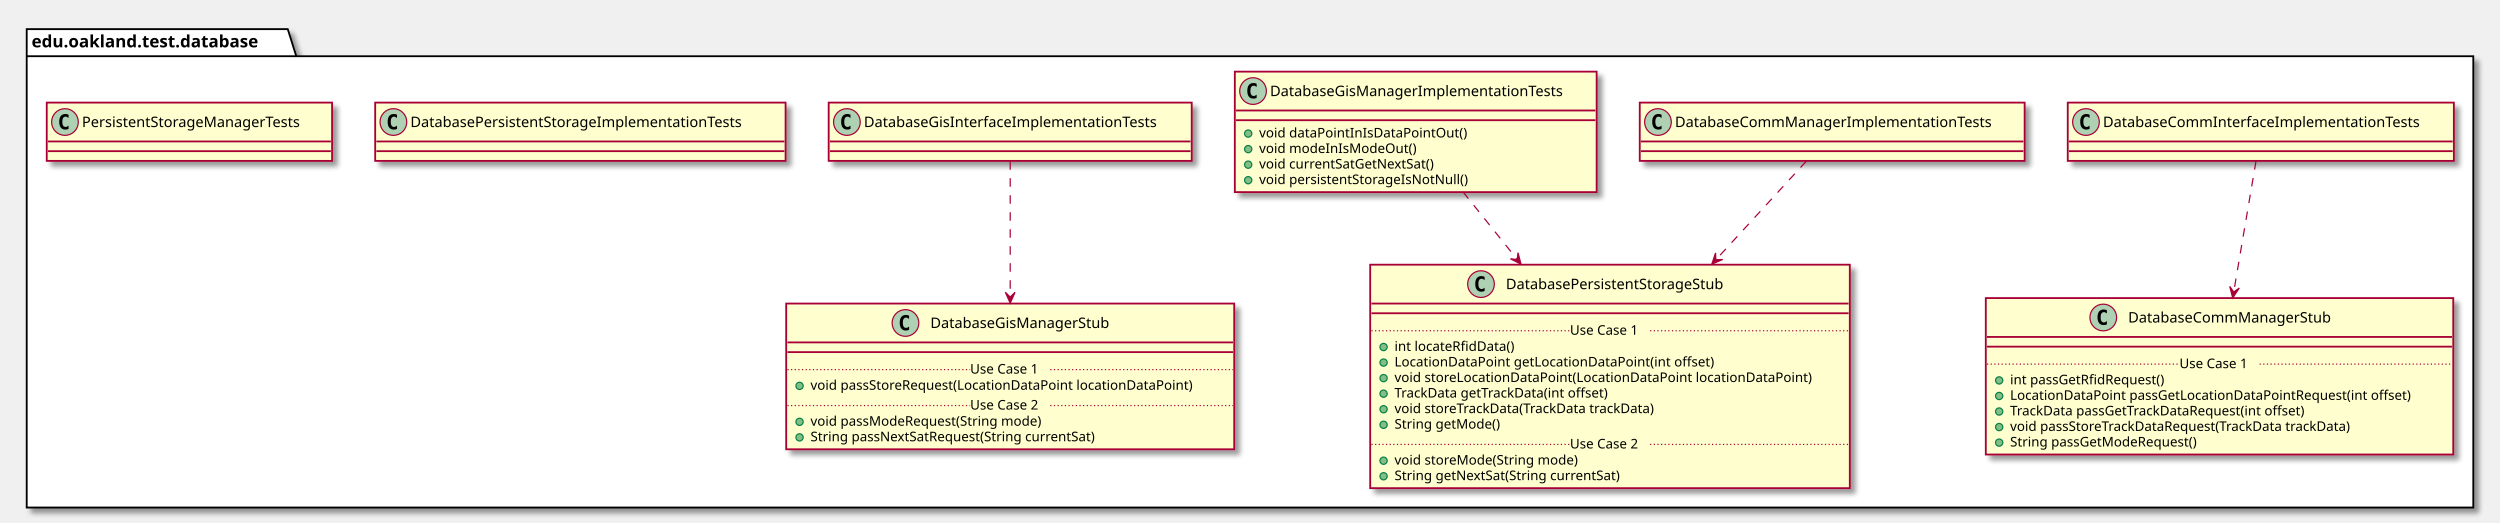
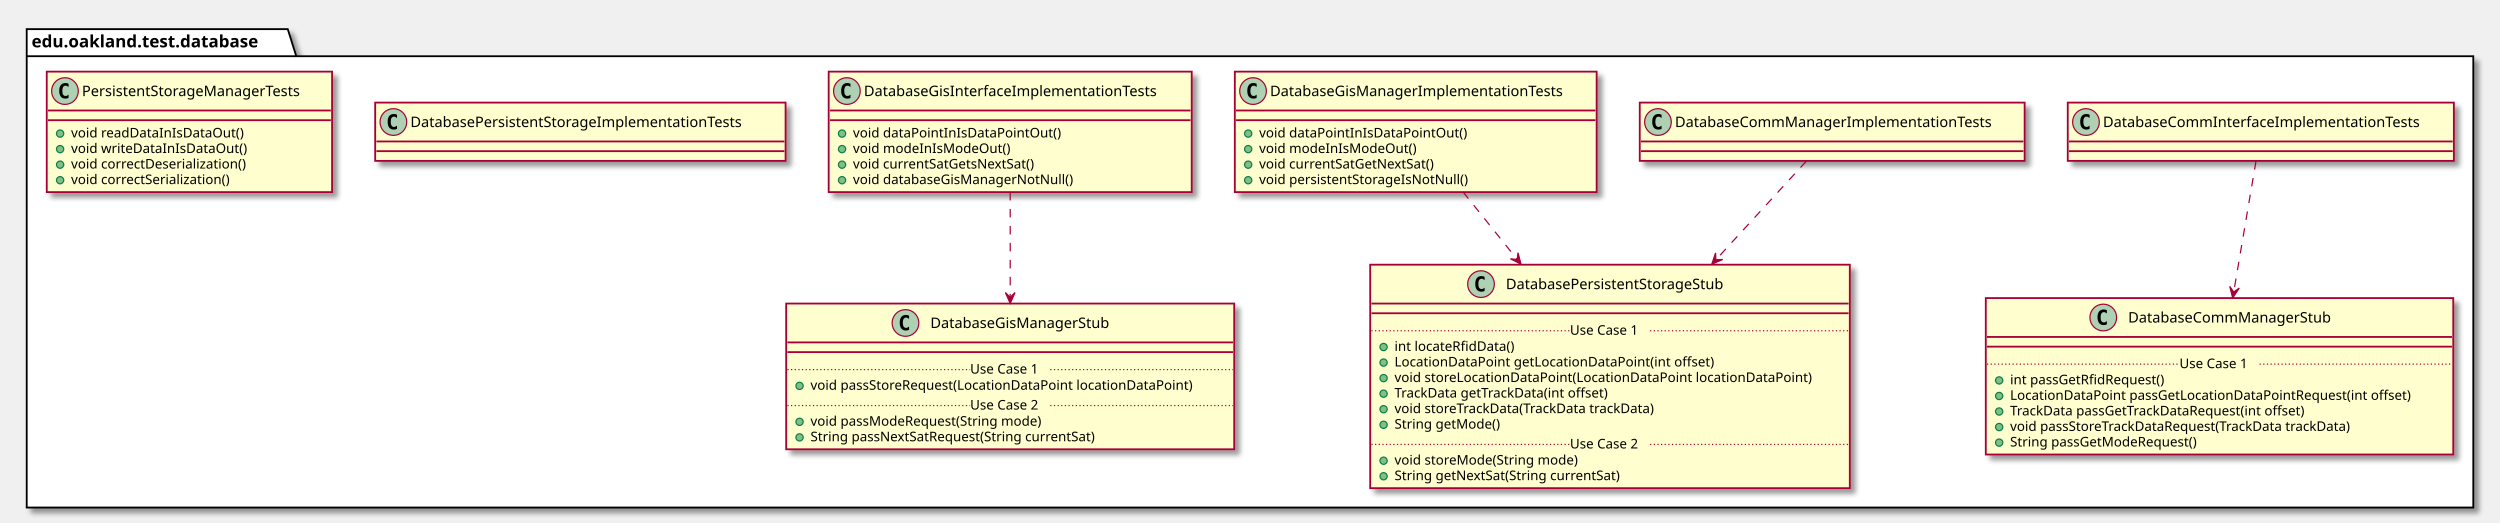
<svg xmlns="http://www.w3.org/2000/svg" contentScriptType="application/ecmascript" contentStyleType="text/css" height="430px" preserveAspectRatio="none" style="width:2059px;height:430px;" version="1.1" viewBox="0 0 2059 430" width="2059px" zoomAndPan="magnify">
  <defs>
-     <filter height="300%" id="f1l1huaeaakdjy" width="300%" x="-1" y="-1">
+     <filter height="300%" id="fdg6dtx2fjm6s" width="300%" x="-1" y="-1">
      <feGaussianBlur result="blurOut" stdDeviation="2.0" />
      <feColorMatrix in="blurOut" result="blurOut2" type="matrix" values="0 0 0 0 0 0 0 0 0 0 0 0 0 0 0 0 0 0 .4 0" />
      <feOffset dx="4.0" dy="4.0" in="blurOut2" result="blurOut3" />
      <feBlend in="SourceGraphic" in2="blurOut3" mode="normal" />
    </filter>
  </defs>
  <g>
-     <polygon fill="#FFFFFF" filter="url(#f1l1huaeaakdjy)" points="22,24,237,24,244,46.297,2037,46.297,2037,418,22,418,22,24" style="stroke: #000000; stroke-width: 1.5;" />
+     <polygon fill="#FFFFFF" filter="url(#fdg6dtx2fjm6s)" points="22,24,237,24,244,46.297,2037,46.297,2037,418,22,418,22,24" style="stroke: #000000; stroke-width: 1.5;" />
    <line style="stroke: #000000; stroke-width: 1.5;" x1="22" x2="244" y1="46.297" y2="46.297" />
    <text fill="#000000" font-family="sans-serif" font-size="14" font-weight="bold" lengthAdjust="spacingAndGlyphs" textLength="209" x="26" y="38.995">edu.oakland.test.database</text>
-     <rect fill="#FEFECE" filter="url(#f1l1huaeaakdjy)" height="48" id="DatabaseCommInterfaceImplementationTests" style="stroke: #A80036; stroke-width: 1.5;" width="318" x="1703" y="84.5" />
+     <rect fill="#FEFECE" filter="url(#fdg6dtx2fjm6s)" height="48" id="DatabaseCommInterfaceImplementationTests" style="stroke: #A80036; stroke-width: 1.5;" width="318" x="1703" y="84.5" />
    <ellipse cx="1718" cy="100.5" fill="#ADD1B2" rx="11" ry="11" style="stroke: #A80036; stroke-width: 1.0;" />
    <path d="M1720.969,106.141 Q1720.391,106.438 1719.75,106.578 Q1719.109,106.734 1718.406,106.734 Q1715.906,106.734 1714.578,105.094 Q1713.266,103.438 1713.266,100.312 Q1713.266,97.188 1714.578,95.531 Q1715.906,93.875 1718.406,93.875 Q1719.109,93.875 1719.75,94.031 Q1720.406,94.188 1720.969,94.484 L1720.969,97.203 Q1720.344,96.625 1719.75,96.359 Q1719.156,96.078 1718.531,96.078 Q1717.188,96.078 1716.5,97.156 Q1715.812,98.219 1715.812,100.312 Q1715.812,102.406 1716.5,103.484 Q1717.188,104.547 1718.531,104.547 Q1719.156,104.547 1719.75,104.281 Q1720.344,104 1720.969,103.422 L1720.969,106.141 Z " />
    <text fill="#000000" font-family="sans-serif" font-size="12" lengthAdjust="spacingAndGlyphs" textLength="286" x="1732" y="104.654">DatabaseCommInterfaceImplementationTests</text>
    <line style="stroke: #A80036; stroke-width: 1.5;" x1="1704" x2="2020" y1="116.5" y2="116.5" />
    <line style="stroke: #A80036; stroke-width: 1.5;" x1="1704" x2="2020" y1="124.5" y2="124.5" />
-     <rect fill="#FEFECE" filter="url(#f1l1huaeaakdjy)" height="128.828" id="DatabaseCommManagerStub" style="stroke: #A80036; stroke-width: 1.5;" width="385" x="1635.5" y="245.5" />
+     <rect fill="#FEFECE" filter="url(#fdg6dtx2fjm6s)" height="128.828" id="DatabaseCommManagerStub" style="stroke: #A80036; stroke-width: 1.5;" width="385" x="1635.5" y="245.5" />
    <ellipse cx="1732.25" cy="261.5" fill="#ADD1B2" rx="11" ry="11" style="stroke: #A80036; stroke-width: 1.0;" />
    <path d="M1735.219,267.141 Q1734.641,267.438 1734,267.578 Q1733.359,267.734 1732.656,267.734 Q1730.156,267.734 1728.828,266.094 Q1727.516,264.438 1727.516,261.312 Q1727.516,258.188 1728.828,256.531 Q1730.156,254.875 1732.656,254.875 Q1733.359,254.875 1734,255.031 Q1734.656,255.188 1735.219,255.484 L1735.219,258.203 Q1734.594,257.625 1734,257.359 Q1733.406,257.078 1732.781,257.078 Q1731.438,257.078 1730.75,258.156 Q1730.062,259.219 1730.062,261.312 Q1730.062,263.406 1730.75,264.484 Q1731.438,265.547 1732.781,265.547 Q1733.406,265.547 1734,265.281 Q1734.594,265 1735.219,264.422 L1735.219,267.141 Z " />
    <text fill="#000000" font-family="sans-serif" font-size="12" lengthAdjust="spacingAndGlyphs" textLength="183" x="1752.75" y="265.654">DatabaseCommManagerStub</text>
    <line style="stroke: #A80036; stroke-width: 1.5;" x1="1636.5" x2="2019.5" y1="277.5" y2="277.5" />
    <line style="stroke: #A80036; stroke-width: 1.5;" x1="1636.5" x2="2019.5" y1="285.5" y2="285.5" />
    <ellipse cx="1646.5" cy="313.305" fill="#84BE84" rx="3" ry="3" style="stroke: #038048; stroke-width: 1.0;" />
    <text fill="#000000" font-family="sans-serif" font-size="11" lengthAdjust="spacingAndGlyphs" textLength="141" x="1655.5" y="316.515">int passGetRfidRequest()</text>
    <ellipse cx="1646.5" cy="326.109" fill="#84BE84" rx="3" ry="3" style="stroke: #038048; stroke-width: 1.0;" />
    <text fill="#000000" font-family="sans-serif" font-size="11" lengthAdjust="spacingAndGlyphs" textLength="359" x="1655.5" y="329.32">LocationDataPoint passGetLocationDataPointRequest(int offset)</text>
    <ellipse cx="1646.5" cy="338.914" fill="#84BE84" rx="3" ry="3" style="stroke: #038048; stroke-width: 1.0;" />
    <text fill="#000000" font-family="sans-serif" font-size="11" lengthAdjust="spacingAndGlyphs" textLength="271" x="1655.5" y="342.125">TrackData passGetTrackDataRequest(int offset)</text>
    <ellipse cx="1646.5" cy="351.719" fill="#84BE84" rx="3" ry="3" style="stroke: #038048; stroke-width: 1.0;" />
    <text fill="#000000" font-family="sans-serif" font-size="11" lengthAdjust="spacingAndGlyphs" textLength="312" x="1655.5" y="354.929">void passStoreTrackDataRequest(TrackData trackData)</text>
    <ellipse cx="1646.5" cy="364.523" fill="#84BE84" rx="3" ry="3" style="stroke: #038048; stroke-width: 1.0;" />
    <text fill="#000000" font-family="sans-serif" font-size="11" lengthAdjust="spacingAndGlyphs" textLength="170" x="1655.5" y="367.734">String passGetModeRequest()</text>
    <line style="stroke: #A80036; stroke-width: 1.0; stroke-dasharray: 1.0,2.0;" x1="1636.5" x2="1795" y1="299.902" y2="299.902" />
    <text fill="#000000" font-family="sans-serif" font-size="11" lengthAdjust="spacingAndGlyphs" textLength="66" x="1795" y="303.21">Use Case 1</text>
    <line style="stroke: #A80036; stroke-width: 1.0; stroke-dasharray: 1.0,2.0;" x1="1861" x2="2019.5" y1="299.902" y2="299.902" />
-     <rect fill="#FEFECE" filter="url(#f1l1huaeaakdjy)" height="48" id="DatabaseCommManagerImplementationTests" style="stroke: #A80036; stroke-width: 1.5;" width="317" x="1350.5" y="84.5" />
+     <rect fill="#FEFECE" filter="url(#fdg6dtx2fjm6s)" height="48" id="DatabaseCommManagerImplementationTests" style="stroke: #A80036; stroke-width: 1.5;" width="317" x="1350.5" y="84.5" />
    <ellipse cx="1365.5" cy="100.5" fill="#ADD1B2" rx="11" ry="11" style="stroke: #A80036; stroke-width: 1.0;" />
    <path d="M1368.469,106.141 Q1367.891,106.438 1367.25,106.578 Q1366.609,106.734 1365.906,106.734 Q1363.406,106.734 1362.078,105.094 Q1360.766,103.438 1360.766,100.312 Q1360.766,97.188 1362.078,95.531 Q1363.406,93.875 1365.906,93.875 Q1366.609,93.875 1367.25,94.031 Q1367.906,94.188 1368.469,94.484 L1368.469,97.203 Q1367.844,96.625 1367.25,96.359 Q1366.656,96.078 1366.031,96.078 Q1364.688,96.078 1364,97.156 Q1363.312,98.219 1363.312,100.312 Q1363.312,102.406 1364,103.484 Q1364.688,104.547 1366.031,104.547 Q1366.656,104.547 1367.25,104.281 Q1367.844,104 1368.469,103.422 L1368.469,106.141 Z " />
    <text fill="#000000" font-family="sans-serif" font-size="12" lengthAdjust="spacingAndGlyphs" textLength="285" x="1379.5" y="104.654">DatabaseCommManagerImplementationTests</text>
    <line style="stroke: #A80036; stroke-width: 1.5;" x1="1351.5" x2="1666.5" y1="116.5" y2="116.5" />
    <line style="stroke: #A80036; stroke-width: 1.5;" x1="1351.5" x2="1666.5" y1="124.5" y2="124.5" />
-     <rect fill="#FEFECE" filter="url(#f1l1huaeaakdjy)" height="184.047" id="DatabasePersistentStorageStub" style="stroke: #A80036; stroke-width: 1.5;" width="395" x="1128.5" y="218" />
+     <rect fill="#FEFECE" filter="url(#fdg6dtx2fjm6s)" height="184.047" id="DatabasePersistentStorageStub" style="stroke: #A80036; stroke-width: 1.5;" width="395" x="1128.5" y="218" />
    <ellipse cx="1219.75" cy="234" fill="#ADD1B2" rx="11" ry="11" style="stroke: #A80036; stroke-width: 1.0;" />
    <path d="M1222.719,239.641 Q1222.141,239.938 1221.5,240.078 Q1220.859,240.234 1220.156,240.234 Q1217.656,240.234 1216.328,238.594 Q1215.016,236.938 1215.016,233.812 Q1215.016,230.688 1216.328,229.031 Q1217.656,227.375 1220.156,227.375 Q1220.859,227.375 1221.5,227.531 Q1222.156,227.688 1222.719,227.984 L1222.719,230.703 Q1222.094,230.125 1221.5,229.859 Q1220.906,229.578 1220.281,229.578 Q1218.938,229.578 1218.25,230.656 Q1217.562,231.719 1217.562,233.812 Q1217.562,235.906 1218.25,236.984 Q1218.938,238.047 1220.281,238.047 Q1220.906,238.047 1221.5,237.781 Q1222.094,237.5 1222.719,236.922 L1222.719,239.641 Z " />
    <text fill="#000000" font-family="sans-serif" font-size="12" lengthAdjust="spacingAndGlyphs" textLength="204" x="1240.25" y="238.154">DatabasePersistentStorageStub</text>
    <line style="stroke: #A80036; stroke-width: 1.5;" x1="1129.5" x2="1522.5" y1="250" y2="250" />
    <line style="stroke: #A80036; stroke-width: 1.5;" x1="1129.5" x2="1522.5" y1="258" y2="258" />
    <ellipse cx="1139.5" cy="285.805" fill="#84BE84" rx="3" ry="3" style="stroke: #038048; stroke-width: 1.0;" />
    <text fill="#000000" font-family="sans-serif" font-size="11" lengthAdjust="spacingAndGlyphs" textLength="107" x="1148.5" y="289.015">int locateRfidData()</text>
    <ellipse cx="1139.5" cy="298.609" fill="#84BE84" rx="3" ry="3" style="stroke: #038048; stroke-width: 1.0;" />
    <text fill="#000000" font-family="sans-serif" font-size="11" lengthAdjust="spacingAndGlyphs" textLength="283" x="1148.5" y="301.82">LocationDataPoint getLocationDataPoint(int offset)</text>
    <ellipse cx="1139.5" cy="311.414" fill="#84BE84" rx="3" ry="3" style="stroke: #038048; stroke-width: 1.0;" />
    <text fill="#000000" font-family="sans-serif" font-size="11" lengthAdjust="spacingAndGlyphs" textLength="369" x="1148.5" y="314.625">void storeLocationDataPoint(LocationDataPoint locationDataPoint)</text>
    <ellipse cx="1139.5" cy="324.219" fill="#84BE84" rx="3" ry="3" style="stroke: #038048; stroke-width: 1.0;" />
    <text fill="#000000" font-family="sans-serif" font-size="11" lengthAdjust="spacingAndGlyphs" textLength="195" x="1148.5" y="327.429">TrackData getTrackData(int offset)</text>
    <ellipse cx="1139.5" cy="337.023" fill="#84BE84" rx="3" ry="3" style="stroke: #038048; stroke-width: 1.0;" />
    <text fill="#000000" font-family="sans-serif" font-size="11" lengthAdjust="spacingAndGlyphs" textLength="237" x="1148.5" y="340.234">void storeTrackData(TrackData trackData)</text>
    <ellipse cx="1139.5" cy="349.828" fill="#84BE84" rx="3" ry="3" style="stroke: #038048; stroke-width: 1.0;" />
    <text fill="#000000" font-family="sans-serif" font-size="11" lengthAdjust="spacingAndGlyphs" textLength="94" x="1148.5" y="353.039">String getMode()</text>
    <line style="stroke: #A80036; stroke-width: 1.0; stroke-dasharray: 1.0,2.0;" x1="1129.5" x2="1293" y1="272.402" y2="272.402" />
    <text fill="#000000" font-family="sans-serif" font-size="11" lengthAdjust="spacingAndGlyphs" textLength="66" x="1293" y="275.71">Use Case 1</text>
    <line style="stroke: #A80036; stroke-width: 1.0; stroke-dasharray: 1.0,2.0;" x1="1359" x2="1522.5" y1="272.402" y2="272.402" />
    <ellipse cx="1139.5" cy="379.438" fill="#84BE84" rx="3" ry="3" style="stroke: #038048; stroke-width: 1.0;" />
    <text fill="#000000" font-family="sans-serif" font-size="11" lengthAdjust="spacingAndGlyphs" textLength="165" x="1148.5" y="382.648">void storeMode(String mode)</text>
    <ellipse cx="1139.5" cy="392.242" fill="#84BE84" rx="3" ry="3" style="stroke: #038048; stroke-width: 1.0;" />
    <text fill="#000000" font-family="sans-serif" font-size="11" lengthAdjust="spacingAndGlyphs" textLength="206" x="1148.5" y="395.453">String getNextSat(String currentSat)</text>
    <line style="stroke: #A80036; stroke-width: 1.0; stroke-dasharray: 1.0,2.0;" x1="1129.5" x2="1293" y1="366.035" y2="366.035" />
    <text fill="#000000" font-family="sans-serif" font-size="11" lengthAdjust="spacingAndGlyphs" textLength="66" x="1293" y="369.343">Use Case 2</text>
    <line style="stroke: #A80036; stroke-width: 1.0; stroke-dasharray: 1.0,2.0;" x1="1359" x2="1522.5" y1="366.035" y2="366.035" />
-     <rect fill="#FEFECE" filter="url(#f1l1huaeaakdjy)" height="48" id="DatabaseGisInterfaceImplementationTests" style="stroke: #A80036; stroke-width: 1.5;" width="299" x="682.5" y="84.5" />
-     <ellipse cx="697.5" cy="100.5" fill="#ADD1B2" rx="11" ry="11" style="stroke: #A80036; stroke-width: 1.0;" />
-     <path d="M700.469,106.141 Q699.891,106.438 699.25,106.578 Q698.609,106.734 697.906,106.734 Q695.406,106.734 694.078,105.094 Q692.766,103.438 692.766,100.312 Q692.766,97.188 694.078,95.531 Q695.406,93.875 697.906,93.875 Q698.609,93.875 699.25,94.031 Q699.906,94.188 700.469,94.484 L700.469,97.203 Q699.844,96.625 699.25,96.359 Q698.656,96.078 698.031,96.078 Q696.688,96.078 696,97.156 Q695.312,98.219 695.312,100.312 Q695.312,102.406 696,103.484 Q696.688,104.547 698.031,104.547 Q698.656,104.547 699.25,104.281 Q699.844,104 700.469,103.422 L700.469,106.141 Z " />
-     <text fill="#000000" font-family="sans-serif" font-size="12" lengthAdjust="spacingAndGlyphs" textLength="267" x="711.5" y="104.654">DatabaseGisInterfaceImplementationTests</text>
-     <line style="stroke: #A80036; stroke-width: 1.5;" x1="683.5" x2="980.5" y1="116.5" y2="116.5" />
-     <line style="stroke: #A80036; stroke-width: 1.5;" x1="683.5" x2="980.5" y1="124.5" y2="124.5" />
-     <rect fill="#FEFECE" filter="url(#f1l1huaeaakdjy)" height="120.023" id="DatabaseGisManagerStub" style="stroke: #A80036; stroke-width: 1.5;" width="369" x="647.5" y="250" />
+     <rect fill="#FEFECE" filter="url(#fdg6dtx2fjm6s)" height="99.219" id="DatabaseGisInterfaceImplementationTests" style="stroke: #A80036; stroke-width: 1.5;" width="299" x="682.5" y="59" />
+     <ellipse cx="697.5" cy="75" fill="#ADD1B2" rx="11" ry="11" style="stroke: #A80036; stroke-width: 1.0;" />
+     <path d="M700.469,80.641 Q699.891,80.938 699.25,81.078 Q698.609,81.234 697.906,81.234 Q695.406,81.234 694.078,79.594 Q692.766,77.938 692.766,74.812 Q692.766,71.688 694.078,70.031 Q695.406,68.375 697.906,68.375 Q698.609,68.375 699.25,68.531 Q699.906,68.688 700.469,68.984 L700.469,71.703 Q699.844,71.125 699.25,70.859 Q698.656,70.578 698.031,70.578 Q696.688,70.578 696,71.656 Q695.312,72.719 695.312,74.812 Q695.312,76.906 696,77.984 Q696.688,79.047 698.031,79.047 Q698.656,79.047 699.25,78.781 Q699.844,78.5 700.469,77.922 L700.469,80.641 Z " />
+     <text fill="#000000" font-family="sans-serif" font-size="12" lengthAdjust="spacingAndGlyphs" textLength="267" x="711.5" y="79.154">DatabaseGisInterfaceImplementationTests</text>
+     <line style="stroke: #A80036; stroke-width: 1.5;" x1="683.5" x2="980.5" y1="91" y2="91" />
+     <line style="stroke: #A80036; stroke-width: 1.5;" x1="683.5" x2="980.5" y1="99" y2="99" />
+     <ellipse cx="693.5" cy="110" fill="#84BE84" rx="3" ry="3" style="stroke: #038048; stroke-width: 1.0;" />
+     <text fill="#000000" font-family="sans-serif" font-size="11" lengthAdjust="spacingAndGlyphs" textLength="182" x="702.5" y="113.21">void dataPointInIsDataPointOut()</text>
+     <ellipse cx="693.5" cy="122.805" fill="#84BE84" rx="3" ry="3" style="stroke: #038048; stroke-width: 1.0;" />
+     <text fill="#000000" font-family="sans-serif" font-size="11" lengthAdjust="spacingAndGlyphs" textLength="137" x="702.5" y="126.015">void modeInIsModeOut()</text>
+     <ellipse cx="693.5" cy="135.609" fill="#84BE84" rx="3" ry="3" style="stroke: #038048; stroke-width: 1.0;" />
+     <text fill="#000000" font-family="sans-serif" font-size="11" lengthAdjust="spacingAndGlyphs" textLength="166" x="702.5" y="138.82">void currentSatGetsNextSat()</text>
+     <ellipse cx="693.5" cy="148.414" fill="#84BE84" rx="3" ry="3" style="stroke: #038048; stroke-width: 1.0;" />
+     <text fill="#000000" font-family="sans-serif" font-size="11" lengthAdjust="spacingAndGlyphs" textLength="196" x="702.5" y="151.625">void databaseGisManagerNotNull()</text>
+     <rect fill="#FEFECE" filter="url(#fdg6dtx2fjm6s)" height="120.023" id="DatabaseGisManagerStub" style="stroke: #A80036; stroke-width: 1.5;" width="369" x="647.5" y="250" />
    <ellipse cx="745.75" cy="266" fill="#ADD1B2" rx="11" ry="11" style="stroke: #A80036; stroke-width: 1.0;" />
    <path d="M748.719,271.641 Q748.141,271.938 747.5,272.078 Q746.859,272.234 746.156,272.234 Q743.656,272.234 742.328,270.594 Q741.016,268.938 741.016,265.812 Q741.016,262.688 742.328,261.031 Q743.656,259.375 746.156,259.375 Q746.859,259.375 747.5,259.531 Q748.156,259.688 748.719,259.984 L748.719,262.703 Q748.094,262.125 747.5,261.859 Q746.906,261.578 746.281,261.578 Q744.938,261.578 744.25,262.656 Q743.562,263.719 743.562,265.812 Q743.562,267.906 744.25,268.984 Q744.938,270.047 746.281,270.047 Q746.906,270.047 747.5,269.781 Q748.094,269.5 748.719,268.922 L748.719,271.641 Z " />
    <text fill="#000000" font-family="sans-serif" font-size="12" lengthAdjust="spacingAndGlyphs" textLength="164" x="766.25" y="270.154">DatabaseGisManagerStub</text>
    <line style="stroke: #A80036; stroke-width: 1.5;" x1="648.5" x2="1015.5" y1="282" y2="282" />
    <line style="stroke: #A80036; stroke-width: 1.5;" x1="648.5" x2="1015.5" y1="290" y2="290" />
    <ellipse cx="658.5" cy="317.805" fill="#84BE84" rx="3" ry="3" style="stroke: #038048; stroke-width: 1.0;" />
    <text fill="#000000" font-family="sans-serif" font-size="11" lengthAdjust="spacingAndGlyphs" textLength="343" x="667.5" y="321.015">void passStoreRequest(LocationDataPoint locationDataPoint)</text>
    <line style="stroke: #A80036; stroke-width: 1.0; stroke-dasharray: 1.0,2.0;" x1="648.5" x2="799" y1="304.402" y2="304.402" />
    <text fill="#000000" font-family="sans-serif" font-size="11" lengthAdjust="spacingAndGlyphs" textLength="66" x="799" y="307.71">Use Case 1</text>
    <line style="stroke: #A80036; stroke-width: 1.0; stroke-dasharray: 1.0,2.0;" x1="865" x2="1015.5" y1="304.402" y2="304.402" />
    <ellipse cx="658.5" cy="347.414" fill="#84BE84" rx="3" ry="3" style="stroke: #038048; stroke-width: 1.0;" />
    <text fill="#000000" font-family="sans-serif" font-size="11" lengthAdjust="spacingAndGlyphs" textLength="209" x="667.5" y="350.625">void passModeRequest(String mode)</text>
    <ellipse cx="658.5" cy="360.219" fill="#84BE84" rx="3" ry="3" style="stroke: #038048; stroke-width: 1.0;" />
    <text fill="#000000" font-family="sans-serif" font-size="11" lengthAdjust="spacingAndGlyphs" textLength="262" x="667.5" y="363.429">String passNextSatRequest(String currentSat)</text>
    <line style="stroke: #A80036; stroke-width: 1.0; stroke-dasharray: 1.0,2.0;" x1="648.5" x2="799" y1="334.012" y2="334.012" />
    <text fill="#000000" font-family="sans-serif" font-size="11" lengthAdjust="spacingAndGlyphs" textLength="66" x="799" y="337.32">Use Case 2</text>
    <line style="stroke: #A80036; stroke-width: 1.0; stroke-dasharray: 1.0,2.0;" x1="865" x2="1015.5" y1="334.012" y2="334.012" />
-     <rect fill="#FEFECE" filter="url(#f1l1huaeaakdjy)" height="99.219" id="DatabaseGisManagerImplementationTests" style="stroke: #A80036; stroke-width: 1.5;" width="298" x="1017" y="59" />
+     <rect fill="#FEFECE" filter="url(#fdg6dtx2fjm6s)" height="99.219" id="DatabaseGisManagerImplementationTests" style="stroke: #A80036; stroke-width: 1.5;" width="298" x="1017" y="59" />
    <ellipse cx="1032" cy="75" fill="#ADD1B2" rx="11" ry="11" style="stroke: #A80036; stroke-width: 1.0;" />
    <path d="M1034.969,80.641 Q1034.391,80.938 1033.75,81.078 Q1033.109,81.234 1032.406,81.234 Q1029.906,81.234 1028.578,79.594 Q1027.266,77.938 1027.266,74.812 Q1027.266,71.688 1028.578,70.031 Q1029.906,68.375 1032.406,68.375 Q1033.109,68.375 1033.75,68.531 Q1034.406,68.688 1034.969,68.984 L1034.969,71.703 Q1034.344,71.125 1033.75,70.859 Q1033.156,70.578 1032.531,70.578 Q1031.188,70.578 1030.5,71.656 Q1029.812,72.719 1029.812,74.812 Q1029.812,76.906 1030.5,77.984 Q1031.188,79.047 1032.531,79.047 Q1033.156,79.047 1033.75,78.781 Q1034.344,78.5 1034.969,77.922 L1034.969,80.641 Z " />
    <text fill="#000000" font-family="sans-serif" font-size="12" lengthAdjust="spacingAndGlyphs" textLength="266" x="1046" y="79.154">DatabaseGisManagerImplementationTests</text>
    <line style="stroke: #A80036; stroke-width: 1.5;" x1="1018" x2="1314" y1="91" y2="91" />
    <line style="stroke: #A80036; stroke-width: 1.5;" x1="1018" x2="1314" y1="99" y2="99" />
    <ellipse cx="1028" cy="110" fill="#84BE84" rx="3" ry="3" style="stroke: #038048; stroke-width: 1.0;" />
    <text fill="#000000" font-family="sans-serif" font-size="11" lengthAdjust="spacingAndGlyphs" textLength="182" x="1037" y="113.21">void dataPointInIsDataPointOut()</text>
    <ellipse cx="1028" cy="122.805" fill="#84BE84" rx="3" ry="3" style="stroke: #038048; stroke-width: 1.0;" />
    <text fill="#000000" font-family="sans-serif" font-size="11" lengthAdjust="spacingAndGlyphs" textLength="137" x="1037" y="126.015">void modeInIsModeOut()</text>
    <ellipse cx="1028" cy="135.609" fill="#84BE84" rx="3" ry="3" style="stroke: #038048; stroke-width: 1.0;" />
    <text fill="#000000" font-family="sans-serif" font-size="11" lengthAdjust="spacingAndGlyphs" textLength="159" x="1037" y="138.82">void currentSatGetNextSat()</text>
    <ellipse cx="1028" cy="148.414" fill="#84BE84" rx="3" ry="3" style="stroke: #038048; stroke-width: 1.0;" />
    <text fill="#000000" font-family="sans-serif" font-size="11" lengthAdjust="spacingAndGlyphs" textLength="188" x="1037" y="151.625">void persistentStorageIsNotNull()</text>
-     <rect fill="#FEFECE" filter="url(#f1l1huaeaakdjy)" height="48" id="DatabasePersistentStorageImplementationTests" style="stroke: #A80036; stroke-width: 1.5;" width="338" x="309" y="84.5" />
+     <rect fill="#FEFECE" filter="url(#fdg6dtx2fjm6s)" height="48" id="DatabasePersistentStorageImplementationTests" style="stroke: #A80036; stroke-width: 1.5;" width="338" x="309" y="84.5" />
    <ellipse cx="324" cy="100.5" fill="#ADD1B2" rx="11" ry="11" style="stroke: #A80036; stroke-width: 1.0;" />
    <path d="M326.969,106.141 Q326.391,106.438 325.75,106.578 Q325.109,106.734 324.406,106.734 Q321.906,106.734 320.578,105.094 Q319.266,103.438 319.266,100.312 Q319.266,97.188 320.578,95.531 Q321.906,93.875 324.406,93.875 Q325.109,93.875 325.75,94.031 Q326.406,94.188 326.969,94.484 L326.969,97.203 Q326.344,96.625 325.75,96.359 Q325.156,96.078 324.531,96.078 Q323.188,96.078 322.5,97.156 Q321.812,98.219 321.812,100.312 Q321.812,102.406 322.5,103.484 Q323.188,104.547 324.531,104.547 Q325.156,104.547 325.75,104.281 Q326.344,104 326.969,103.422 L326.969,106.141 Z " />
    <text fill="#000000" font-family="sans-serif" font-size="12" lengthAdjust="spacingAndGlyphs" textLength="306" x="338" y="104.654">DatabasePersistentStorageImplementationTests</text>
    <line style="stroke: #A80036; stroke-width: 1.5;" x1="310" x2="646" y1="116.5" y2="116.5" />
    <line style="stroke: #A80036; stroke-width: 1.5;" x1="310" x2="646" y1="124.5" y2="124.5" />
-     <rect fill="#FEFECE" filter="url(#f1l1huaeaakdjy)" height="48" id="PersistentStorageManagerTests" style="stroke: #A80036; stroke-width: 1.5;" width="235" x="38.5" y="84.5" />
-     <ellipse cx="53.5" cy="100.5" fill="#ADD1B2" rx="11" ry="11" style="stroke: #A80036; stroke-width: 1.0;" />
-     <path d="M56.469,106.141 Q55.891,106.438 55.25,106.578 Q54.609,106.734 53.906,106.734 Q51.406,106.734 50.078,105.094 Q48.766,103.438 48.766,100.312 Q48.766,97.188 50.078,95.531 Q51.406,93.875 53.906,93.875 Q54.609,93.875 55.25,94.031 Q55.906,94.188 56.469,94.484 L56.469,97.203 Q55.844,96.625 55.25,96.359 Q54.656,96.078 54.031,96.078 Q52.688,96.078 52,97.156 Q51.312,98.219 51.312,100.312 Q51.312,102.406 52,103.484 Q52.688,104.547 54.031,104.547 Q54.656,104.547 55.25,104.281 Q55.844,104 56.469,103.422 L56.469,106.141 Z " />
-     <text fill="#000000" font-family="sans-serif" font-size="12" lengthAdjust="spacingAndGlyphs" textLength="203" x="67.5" y="104.654">PersistentStorageManagerTests</text>
-     <line style="stroke: #A80036; stroke-width: 1.5;" x1="39.5" x2="272.5" y1="116.5" y2="116.5" />
-     <line style="stroke: #A80036; stroke-width: 1.5;" x1="39.5" x2="272.5" y1="124.5" y2="124.5" />
+     <rect fill="#FEFECE" filter="url(#fdg6dtx2fjm6s)" height="99.219" id="PersistentStorageManagerTests" style="stroke: #A80036; stroke-width: 1.5;" width="235" x="38.5" y="59" />
+     <ellipse cx="53.5" cy="75" fill="#ADD1B2" rx="11" ry="11" style="stroke: #A80036; stroke-width: 1.0;" />
+     <path d="M56.469,80.641 Q55.891,80.938 55.25,81.078 Q54.609,81.234 53.906,81.234 Q51.406,81.234 50.078,79.594 Q48.766,77.938 48.766,74.812 Q48.766,71.688 50.078,70.031 Q51.406,68.375 53.906,68.375 Q54.609,68.375 55.25,68.531 Q55.906,68.688 56.469,68.984 L56.469,71.703 Q55.844,71.125 55.25,70.859 Q54.656,70.578 54.031,70.578 Q52.688,70.578 52,71.656 Q51.312,72.719 51.312,74.812 Q51.312,76.906 52,77.984 Q52.688,79.047 54.031,79.047 Q54.656,79.047 55.25,78.781 Q55.844,78.5 56.469,77.922 L56.469,80.641 Z " />
+     <text fill="#000000" font-family="sans-serif" font-size="12" lengthAdjust="spacingAndGlyphs" textLength="203" x="67.5" y="79.154">PersistentStorageManagerTests</text>
+     <line style="stroke: #A80036; stroke-width: 1.5;" x1="39.5" x2="272.5" y1="91" y2="91" />
+     <line style="stroke: #A80036; stroke-width: 1.5;" x1="39.5" x2="272.5" y1="99" y2="99" />
+     <ellipse cx="49.5" cy="110" fill="#84BE84" rx="3" ry="3" style="stroke: #038048; stroke-width: 1.0;" />
+     <text fill="#000000" font-family="sans-serif" font-size="11" lengthAdjust="spacingAndGlyphs" textLength="153" x="58.5" y="113.21">void readDataInIsDataOut()</text>
+     <ellipse cx="49.5" cy="122.805" fill="#84BE84" rx="3" ry="3" style="stroke: #038048; stroke-width: 1.0;" />
+     <text fill="#000000" font-family="sans-serif" font-size="11" lengthAdjust="spacingAndGlyphs" textLength="155" x="58.5" y="126.015">void writeDataInIsDataOut()</text>
+     <ellipse cx="49.5" cy="135.609" fill="#84BE84" rx="3" ry="3" style="stroke: #038048; stroke-width: 1.0;" />
+     <text fill="#000000" font-family="sans-serif" font-size="11" lengthAdjust="spacingAndGlyphs" textLength="158" x="58.5" y="138.82">void correctDeserialization()</text>
+     <ellipse cx="49.5" cy="148.414" fill="#84BE84" rx="3" ry="3" style="stroke: #038048; stroke-width: 1.0;" />
+     <text fill="#000000" font-family="sans-serif" font-size="11" lengthAdjust="spacingAndGlyphs" textLength="144" x="58.5" y="151.625">void correctSerialization()</text>
    <path d="M1858.03,132.78 C1853.56,159.04 1846.07,202.98 1839.69,240.41 " fill="none" id="DatabaseCommInterfaceImplementationTests-&gt;DatabaseCommManagerStub" style="stroke: #A80036; stroke-width: 1.0; stroke-dasharray: 7.0,7.0;" />
    <polygon fill="#A80036" points="1838.84,245.42,1844.3,237.223,1839.683,240.492,1836.414,235.875,1838.84,245.42" style="stroke: #A80036; stroke-width: 1.0;" />
    <path d="M1487.65,132.78 C1469.15,152.94 1441.09,183.53 1413.52,213.59 " fill="none" id="DatabaseCommManagerImplementationTests-&gt;DatabasePersistentStorageStub" style="stroke: #A80036; stroke-width: 1.0; stroke-dasharray: 7.0,7.0;" />
    <polygon fill="#A80036" points="1409.81,217.63,1418.836,213.689,1413.185,213.941,1412.933,208.289,1409.81,217.63" style="stroke: #A80036; stroke-width: 1.0;" />
-     <path d="M832,132.78 C832,160.02 832,206.3 832,244.59 " fill="none" id="DatabaseGisInterfaceImplementationTests-&gt;DatabaseGisManagerStub" style="stroke: #A80036; stroke-width: 1.0; stroke-dasharray: 7.0,7.0;" />
-     <polygon fill="#A80036" points="832,249.7,836,240.7,832,244.7,828,240.7,832,249.7" style="stroke: #A80036; stroke-width: 1.0;" />
+     <path d="M832,158.05 C832,184.11 832,216.56 832,244.69 " fill="none" id="DatabaseGisInterfaceImplementationTests-&gt;DatabaseGisManagerStub" style="stroke: #A80036; stroke-width: 1.0; stroke-dasharray: 7.0,7.0;" />
+     <polygon fill="#A80036" points="832,249.89,836,240.89,832,244.89,828,240.89,832,249.89" style="stroke: #A80036; stroke-width: 1.0;" />
    <path d="M1204.94,158.05 C1218.35,174.78 1233.88,194.14 1249.25,213.3 " fill="none" id="DatabaseGisManagerImplementationTests-&gt;DatabasePersistentStorageStub" style="stroke: #A80036; stroke-width: 1.0; stroke-dasharray: 7.0,7.0;" />
    <polygon fill="#A80036" points="1252.73,217.65,1250.218,208.127,1249.601,213.75,1243.978,213.133,1252.73,217.65" style="stroke: #A80036; stroke-width: 1.0;" />
  </g>
</svg>
